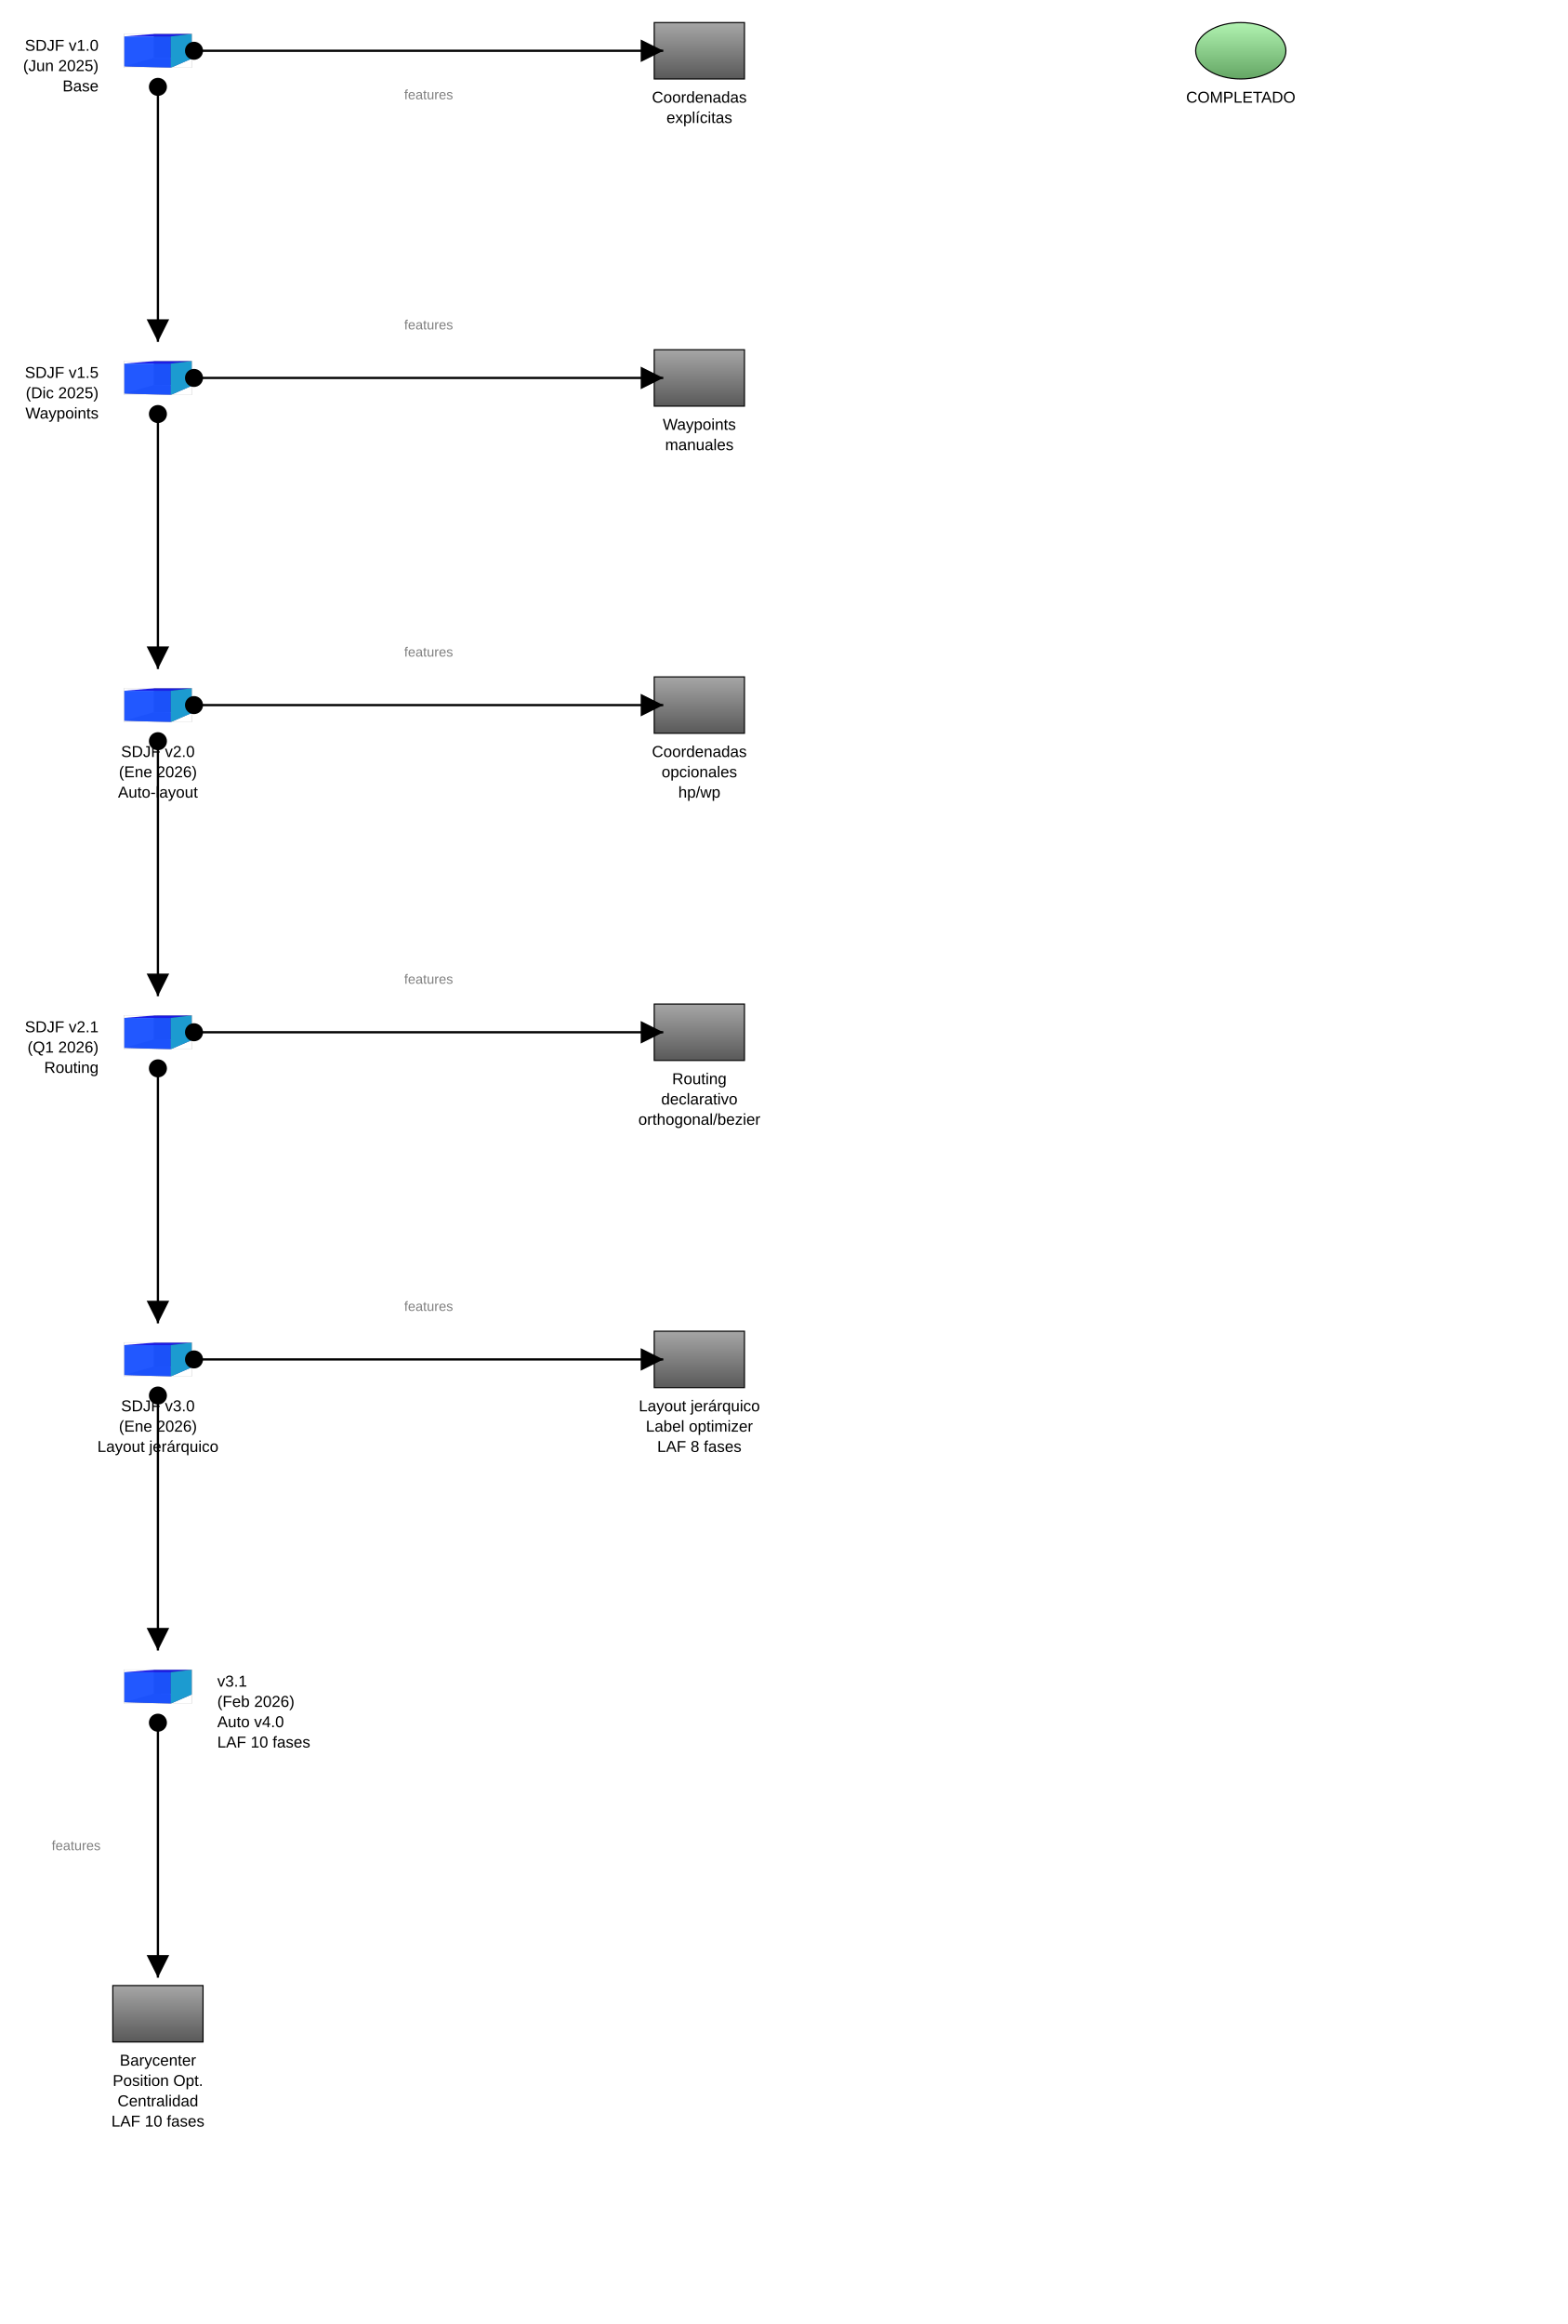
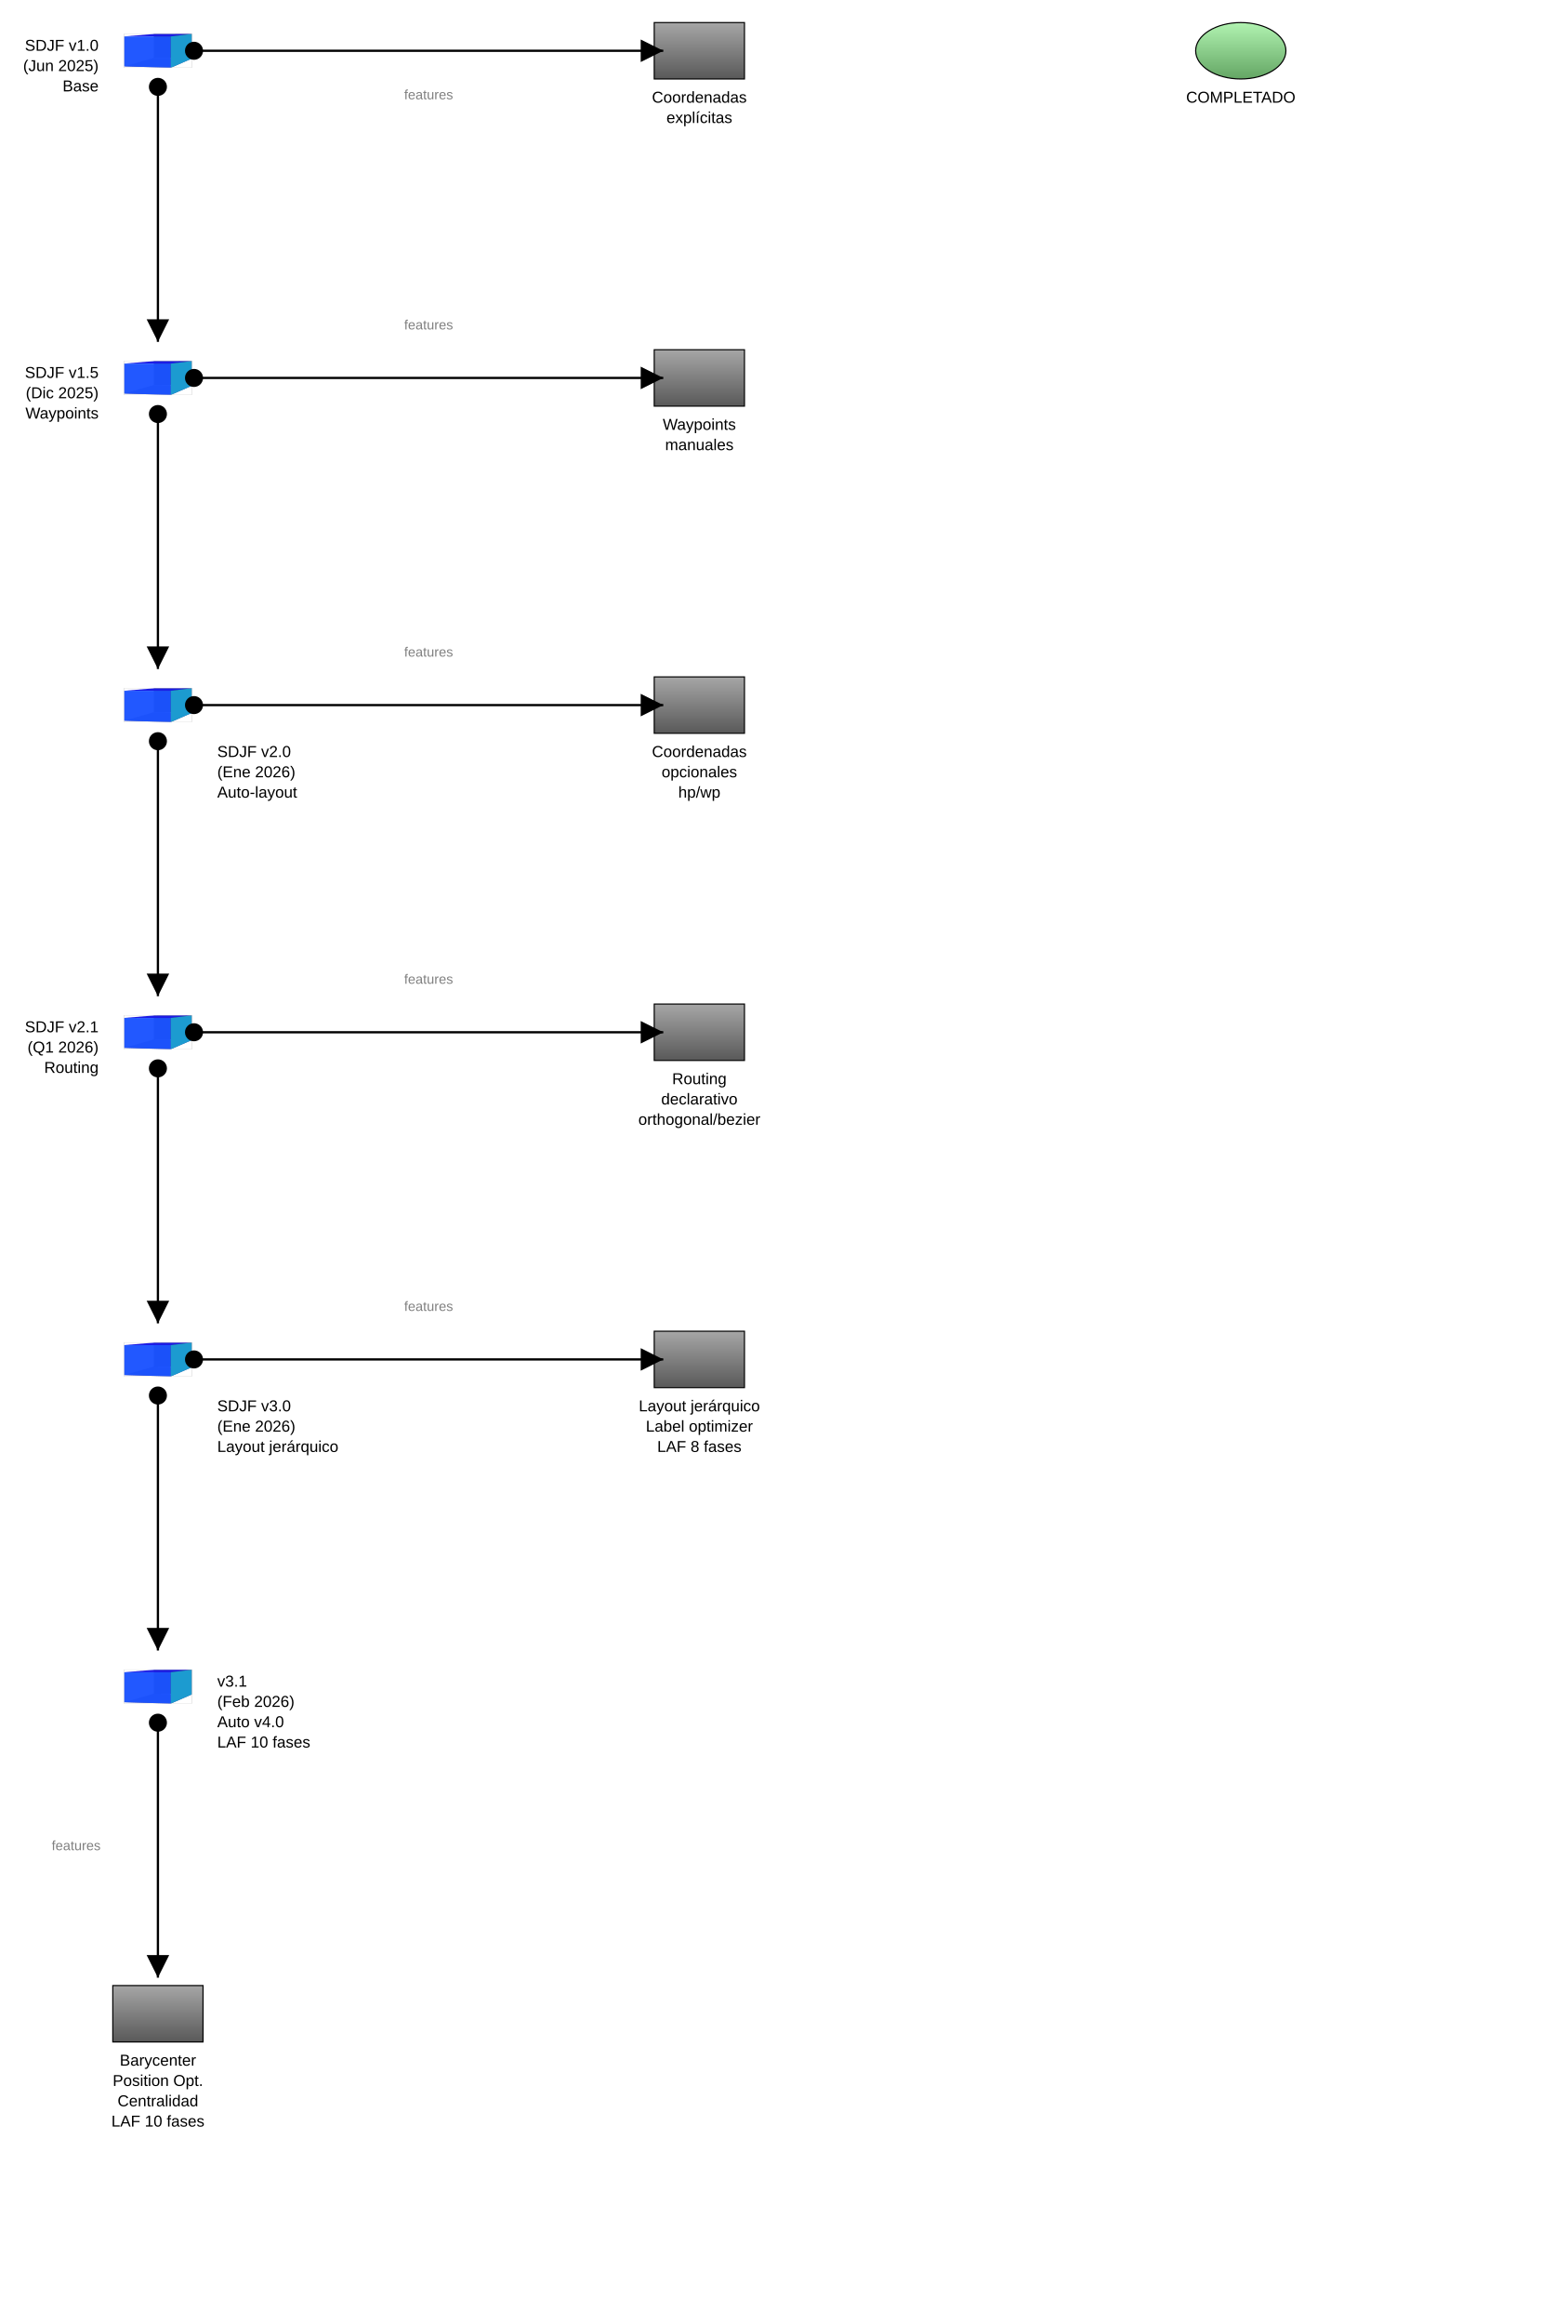
<svg xmlns="http://www.w3.org/2000/svg" baseProfile="full" height="2060.0" version="1.1" viewBox="0,0,1390.0,2060.0" width="1390.0">
  <defs>
    <marker id="arrow-end" markerHeight="10" markerWidth="10" orient="auto" refX="10" refY="5">
      <path d="M 0 0 L 10 5 L 0 10 z" fill="black" />
    </marker>
    <marker id="arrow-start" markerHeight="10" markerWidth="10" orient="auto" refX="0" refY="5">
      <path d="M 10 0 L 0 5 L 10 10 z" fill="black" />
    </marker>
    <marker id="circle-start" markerHeight="10" markerWidth="10" orient="auto" refX="5" refY="5">
      <circle cx="5" cy="5" fill="black" r="4" />
    </marker>
    <marker id="circle-end" markerHeight="10" markerWidth="10" orient="auto" refX="5" refY="5">
      <circle cx="5" cy="5" fill="black" r="4" />
    </marker>
    <linearGradient id="gradient-v1.0" x1="0%" x2="0%" y1="0%" y2="100%">
      <stop offset="0%" stop-color="#b1f3b1" />
      <stop offset="100%" stop-color="#64a664" />
    </linearGradient>
    <linearGradient id="gradient-v1.5" x1="0%" x2="0%" y1="0%" y2="100%">
      <stop offset="0%" stop-color="#c5e3ed" />
      <stop offset="100%" stop-color="#7997a1" />
    </linearGradient>
    <linearGradient id="gradient-v2.0" x1="0%" x2="0%" y1="0%" y2="100%">
      <stop offset="0%" stop-color="#ffe34c" />
      <stop offset="100%" stop-color="#b29600" />
    </linearGradient>
    <linearGradient id="gradient-v2.1" x1="0%" x2="0%" y1="0%" y2="100%">
      <stop offset="0%" stop-color="#ffc04c" />
      <stop offset="100%" stop-color="#b27300" />
    </linearGradient>
    <linearGradient id="gradient-v3.0" x1="0%" x2="0%" y1="0%" y2="100%">
      <stop offset="0%" stop-color="#ffe34c" />
      <stop offset="100%" stop-color="#b29600" />
    </linearGradient>
    <linearGradient id="gradient-v3.1" x1="0%" x2="0%" y1="0%" y2="100%">
      <stop offset="0%" stop-color="#a6a6a6" />
      <stop offset="100%" stop-color="#595959" />
    </linearGradient>
    <linearGradient id="gradient-feat-coords" x1="0%" x2="0%" y1="0%" y2="100%">
      <stop offset="0%" stop-color="#a6a6a6" />
      <stop offset="100%" stop-color="#595959" />
    </linearGradient>
    <linearGradient id="gradient-feat-waypoints" x1="0%" x2="0%" y1="0%" y2="100%">
      <stop offset="0%" stop-color="#a6a6a6" />
      <stop offset="100%" stop-color="#595959" />
    </linearGradient>
    <linearGradient id="gradient-feat-autolayout" x1="0%" x2="0%" y1="0%" y2="100%">
      <stop offset="0%" stop-color="#a6a6a6" />
      <stop offset="100%" stop-color="#595959" />
    </linearGradient>
    <linearGradient id="gradient-feat-routing" x1="0%" x2="0%" y1="0%" y2="100%">
      <stop offset="0%" stop-color="#a6a6a6" />
      <stop offset="100%" stop-color="#595959" />
    </linearGradient>
    <linearGradient id="gradient-feat-hierarchical" x1="0%" x2="0%" y1="0%" y2="100%">
      <stop offset="0%" stop-color="#a6a6a6" />
      <stop offset="100%" stop-color="#595959" />
    </linearGradient>
    <linearGradient id="gradient-feat-v4" x1="0%" x2="0%" y1="0%" y2="100%">
      <stop offset="0%" stop-color="#a6a6a6" />
      <stop offset="100%" stop-color="#595959" />
    </linearGradient>
    <linearGradient id="gradient-status-done" x1="0%" x2="0%" y1="0%" y2="100%">
      <stop offset="0%" stop-color="#b1f3b1" />
      <stop offset="100%" stop-color="#64a664" />
    </linearGradient>
  </defs>
  <g id="v1.0">
    <g transform="translate(110.0,30.0) scale(1.204819,0.6928406) translate(-0.9,-1.4)">
      <path d="M 22.754,32.117 0.945,43 V 4.729 L 22.754,1.57 Z" fill="#e9e9ff" stroke="none" />
      <path d="M 50.713,33.121 V 1.463 L 22.754,1.57 V 32.117 Z" fill="#353564" stroke="none" />
      <path d="M 50.713,33.121 35.296,44.771 0.945,43 22.754,32.117 Z" fill="#4d4d9f" stroke="none" />
      <path d="M 50.713,1.463 35.296,4.738 0.945,4.729 22.754,1.57 Z" fill="#1c1ce6" opacity="1" stroke="none" />
      <path d="M 35.296,44.771 V 4.738 L 0.945,4.729 V 43 Z" fill="#1a52ff" opacity="0.96" stroke="none" />
      <path d="M 50.713,33.121 35.296,44.771 V 4.738 L 50.713,1.463 Z" fill="#1c9bd0" stroke="none" />
      <rect fill="none" height="43.3" opacity="0.67" stroke="#cbcbcb" stroke-width="0.48" width="49.8" x="0.9" y="1.4" />
    </g>
  </g>
  <g id="v1.5">
    <g transform="translate(110.0,320.0) scale(1.204819,0.6928406) translate(-0.9,-1.4)">
      <path d="M 22.754,32.117 0.945,43 V 4.729 L 22.754,1.57 Z" fill="#e9e9ff" stroke="none" />
      <path d="M 50.713,33.121 V 1.463 L 22.754,1.57 V 32.117 Z" fill="#353564" stroke="none" />
      <path d="M 50.713,33.121 35.296,44.771 0.945,43 22.754,32.117 Z" fill="#4d4d9f" stroke="none" />
      <path d="M 50.713,1.463 35.296,4.738 0.945,4.729 22.754,1.57 Z" fill="#1c1ce6" opacity="1" stroke="none" />
      <path d="M 35.296,44.771 V 4.738 L 0.945,4.729 V 43 Z" fill="#1a52ff" opacity="0.96" stroke="none" />
      <path d="M 50.713,33.121 35.296,44.771 V 4.738 L 50.713,1.463 Z" fill="#1c9bd0" stroke="none" />
      <rect fill="none" height="43.3" opacity="0.67" stroke="#cbcbcb" stroke-width="0.48" width="49.8" x="0.9" y="1.4" />
    </g>
  </g>
  <g id="v2.0">
    <g transform="translate(110.0,610.0) scale(1.204819,0.6928406) translate(-0.9,-1.4)">
      <path d="M 22.754,32.117 0.945,43 V 4.729 L 22.754,1.57 Z" fill="#e9e9ff" stroke="none" />
      <path d="M 50.713,33.121 V 1.463 L 22.754,1.57 V 32.117 Z" fill="#353564" stroke="none" />
      <path d="M 50.713,33.121 35.296,44.771 0.945,43 22.754,32.117 Z" fill="#4d4d9f" stroke="none" />
      <path d="M 50.713,1.463 35.296,4.738 0.945,4.729 22.754,1.57 Z" fill="#1c1ce6" opacity="1" stroke="none" />
      <path d="M 35.296,44.771 V 4.738 L 0.945,4.729 V 43 Z" fill="#1a52ff" opacity="0.96" stroke="none" />
      <path d="M 50.713,33.121 35.296,44.771 V 4.738 L 50.713,1.463 Z" fill="#1c9bd0" stroke="none" />
      <rect fill="none" height="43.3" opacity="0.67" stroke="#cbcbcb" stroke-width="0.48" width="49.8" x="0.9" y="1.4" />
    </g>
  </g>
  <g id="v2.1">
    <g transform="translate(110.0,900.0) scale(1.204819,0.6928406) translate(-0.9,-1.4)">
      <path d="M 22.754,32.117 0.945,43 V 4.729 L 22.754,1.57 Z" fill="#e9e9ff" stroke="none" />
      <path d="M 50.713,33.121 V 1.463 L 22.754,1.57 V 32.117 Z" fill="#353564" stroke="none" />
      <path d="M 50.713,33.121 35.296,44.771 0.945,43 22.754,32.117 Z" fill="#4d4d9f" stroke="none" />
      <path d="M 50.713,1.463 35.296,4.738 0.945,4.729 22.754,1.57 Z" fill="#1c1ce6" opacity="1" stroke="none" />
      <path d="M 35.296,44.771 V 4.738 L 0.945,4.729 V 43 Z" fill="#1a52ff" opacity="0.96" stroke="none" />
      <path d="M 50.713,33.121 35.296,44.771 V 4.738 L 50.713,1.463 Z" fill="#1c9bd0" stroke="none" />
      <rect fill="none" height="43.3" opacity="0.67" stroke="#cbcbcb" stroke-width="0.48" width="49.8" x="0.9" y="1.4" />
    </g>
  </g>
  <g id="v3.0">
    <g transform="translate(110.0,1190.0) scale(1.204819,0.6928406) translate(-0.9,-1.4)">
      <path d="M 22.754,32.117 0.945,43 V 4.729 L 22.754,1.57 Z" fill="#e9e9ff" stroke="none" />
      <path d="M 50.713,33.121 V 1.463 L 22.754,1.57 V 32.117 Z" fill="#353564" stroke="none" />
      <path d="M 50.713,33.121 35.296,44.771 0.945,43 22.754,32.117 Z" fill="#4d4d9f" stroke="none" />
      <path d="M 50.713,1.463 35.296,4.738 0.945,4.729 22.754,1.57 Z" fill="#1c1ce6" opacity="1" stroke="none" />
      <path d="M 35.296,44.771 V 4.738 L 0.945,4.729 V 43 Z" fill="#1a52ff" opacity="0.96" stroke="none" />
      <path d="M 50.713,33.121 35.296,44.771 V 4.738 L 50.713,1.463 Z" fill="#1c9bd0" stroke="none" />
      <rect fill="none" height="43.3" opacity="0.67" stroke="#cbcbcb" stroke-width="0.48" width="49.8" x="0.9" y="1.4" />
    </g>
  </g>
  <g id="v3.1">
    <g transform="translate(110.0,1480.0) scale(1.204819,0.6928406) translate(-0.9,-1.4)">
      <path d="M 22.754,32.117 0.945,43 V 4.729 L 22.754,1.57 Z" fill="#e9e9ff" stroke="none" />
      <path d="M 50.713,33.121 V 1.463 L 22.754,1.57 V 32.117 Z" fill="#353564" stroke="none" />
      <path d="M 50.713,33.121 35.296,44.771 0.945,43 22.754,32.117 Z" fill="#4d4d9f" stroke="none" />
      <path d="M 50.713,1.463 35.296,4.738 0.945,4.729 22.754,1.57 Z" fill="#1c1ce6" opacity="1" stroke="none" />
      <path d="M 35.296,44.771 V 4.738 L 0.945,4.729 V 43 Z" fill="#1a52ff" opacity="0.96" stroke="none" />
      <path d="M 50.713,33.121 35.296,44.771 V 4.738 L 50.713,1.463 Z" fill="#1c9bd0" stroke="none" />
      <rect fill="none" height="43.3" opacity="0.67" stroke="#cbcbcb" stroke-width="0.48" width="49.8" x="0.9" y="1.4" />
    </g>
  </g>
  <rect fill="url(#gradient-feat-coords)" height="50" stroke="black" width="80" x="580.0" y="20.0" />
  <rect fill="url(#gradient-feat-waypoints)" height="50" stroke="black" width="80" x="580.0" y="310.0" />
  <rect fill="url(#gradient-feat-autolayout)" height="50" stroke="black" width="80" x="580.0" y="600.0" />
  <rect fill="url(#gradient-feat-routing)" height="50" stroke="black" width="80" x="580.0" y="890.0" />
  <rect fill="url(#gradient-feat-hierarchical)" height="50" stroke="black" width="80" x="580.0" y="1180.0" />
  <rect fill="url(#gradient-feat-v4)" height="50" stroke="black" width="80" x="100.0" y="1760.0" />
  <ellipse cx="1100.0" cy="45.0" fill="url(#gradient-status-done)" rx="40.0" ry="25.0" stroke="black" />
  <line marker-end="url(#arrow-end)" marker-start="url(#circle-start)" stroke="black" stroke-width="2" x1="140.0" x2="140.0" y1="77.0" y2="303.0" />
  <line marker-end="url(#arrow-end)" marker-start="url(#circle-start)" stroke="black" stroke-width="2" x1="140.0" x2="140.0" y1="367.0" y2="593.0" />
  <line marker-end="url(#arrow-end)" marker-start="url(#circle-start)" stroke="black" stroke-width="2" x1="140.0" x2="140.0" y1="657.0" y2="883.0" />
  <line marker-end="url(#arrow-end)" marker-start="url(#circle-start)" stroke="black" stroke-width="2" x1="140.0" x2="140.0" y1="947.0" y2="1173.0" />
  <line marker-end="url(#arrow-end)" marker-start="url(#circle-start)" stroke="black" stroke-width="2" x1="140.0" x2="140.0" y1="1237.0" y2="1463.0" />
  <line marker-end="url(#arrow-end)" marker-start="url(#circle-start)" stroke="black" stroke-width="2" x1="172.0" x2="588.0" y1="45.0" y2="45.0" />
  <line marker-end="url(#arrow-end)" marker-start="url(#circle-start)" stroke="black" stroke-width="2" x1="172.0" x2="588.0" y1="335.0" y2="335.0" />
  <line marker-end="url(#arrow-end)" marker-start="url(#circle-start)" stroke="black" stroke-width="2" x1="172.0" x2="588.0" y1="625.0" y2="625.0" />
  <line marker-end="url(#arrow-end)" marker-start="url(#circle-start)" stroke="black" stroke-width="2" x1="172.0" x2="588.0" y1="915.0" y2="915.0" />
  <line marker-end="url(#arrow-end)" marker-start="url(#circle-start)" stroke="black" stroke-width="2" x1="172.0" x2="588.0" y1="1205.0" y2="1205.0" />
  <line marker-end="url(#arrow-end)" marker-start="url(#circle-start)" stroke="black" stroke-width="2" x1="140.0" x2="140.0" y1="1527.0" y2="1753.0" />
  <text fill="black" font-family="Arial, sans-serif" font-size="14px" text-anchor="end" x="87.4" y="45.0">SDJF v1.0</text>
  <text fill="black" font-family="Arial, sans-serif" font-size="14px" text-anchor="end" x="87.4" y="63.0">(Jun 2025)</text>
  <text fill="black" font-family="Arial, sans-serif" font-size="14px" text-anchor="end" x="87.4" y="81.0">Base</text>
  <text fill="black" font-family="Arial, sans-serif" font-size="14px" text-anchor="end" x="87.4" y="335.0">SDJF v1.5</text>
  <text fill="black" font-family="Arial, sans-serif" font-size="14px" text-anchor="end" x="87.4" y="353.0">(Dic 2025)</text>
  <text fill="black" font-family="Arial, sans-serif" font-size="14px" text-anchor="end" x="87.4" y="371.0">Waypoints</text>
-   <text fill="black" font-family="Arial, sans-serif" font-size="14px" text-anchor="middle" x="140.0" y="671.0">SDJF v2.0</text>
-   <text fill="black" font-family="Arial, sans-serif" font-size="14px" text-anchor="middle" x="140.0" y="689.0">(Ene 2026)</text>
-   <text fill="black" font-family="Arial, sans-serif" font-size="14px" text-anchor="middle" x="140.0" y="707.0">Auto-layout</text>
+   <text fill="black" font-family="Arial, sans-serif" font-size="14px" text-anchor="start" x="192.6" y="671.0">SDJF v2.0</text>
+   <text fill="black" font-family="Arial, sans-serif" font-size="14px" text-anchor="start" x="192.6" y="689.0">(Ene 2026)</text>
+   <text fill="black" font-family="Arial, sans-serif" font-size="14px" text-anchor="start" x="192.6" y="707.0">Auto-layout</text>
  <text fill="black" font-family="Arial, sans-serif" font-size="14px" text-anchor="end" x="87.4" y="915.0">SDJF v2.1</text>
  <text fill="black" font-family="Arial, sans-serif" font-size="14px" text-anchor="end" x="87.4" y="933.0">(Q1 2026)</text>
  <text fill="black" font-family="Arial, sans-serif" font-size="14px" text-anchor="end" x="87.4" y="951.0">Routing</text>
-   <text fill="black" font-family="Arial, sans-serif" font-size="14px" text-anchor="middle" x="140.0" y="1251.0">SDJF v3.0</text>
-   <text fill="black" font-family="Arial, sans-serif" font-size="14px" text-anchor="middle" x="140.0" y="1269.0">(Ene 2026)</text>
-   <text fill="black" font-family="Arial, sans-serif" font-size="14px" text-anchor="middle" x="140.0" y="1287.0">Layout jerárquico</text>
+   <text fill="black" font-family="Arial, sans-serif" font-size="14px" text-anchor="start" x="192.6" y="1251.0">SDJF v3.0</text>
+   <text fill="black" font-family="Arial, sans-serif" font-size="14px" text-anchor="start" x="192.6" y="1269.0">(Ene 2026)</text>
+   <text fill="black" font-family="Arial, sans-serif" font-size="14px" text-anchor="start" x="192.6" y="1287.0">Layout jerárquico</text>
  <text fill="black" font-family="Arial, sans-serif" font-size="14px" text-anchor="start" x="192.6" y="1495.0">v3.1</text>
  <text fill="black" font-family="Arial, sans-serif" font-size="14px" text-anchor="start" x="192.6" y="1513.0">(Feb 2026)</text>
  <text fill="black" font-family="Arial, sans-serif" font-size="14px" text-anchor="start" x="192.6" y="1531.0">Auto v4.0</text>
  <text fill="black" font-family="Arial, sans-serif" font-size="14px" text-anchor="start" x="192.6" y="1549.0">LAF 10 fases</text>
  <text fill="black" font-family="Arial, sans-serif" font-size="14px" text-anchor="middle" x="620.0" y="91.0">Coordenadas</text>
  <text fill="black" font-family="Arial, sans-serif" font-size="14px" text-anchor="middle" x="620.0" y="109.0">explícitas</text>
  <text fill="black" font-family="Arial, sans-serif" font-size="14px" text-anchor="middle" x="620.0" y="381.0">Waypoints</text>
  <text fill="black" font-family="Arial, sans-serif" font-size="14px" text-anchor="middle" x="620.0" y="399.0">manuales</text>
  <text fill="black" font-family="Arial, sans-serif" font-size="14px" text-anchor="middle" x="620.0" y="671.0">Coordenadas</text>
  <text fill="black" font-family="Arial, sans-serif" font-size="14px" text-anchor="middle" x="620.0" y="689.0">opcionales</text>
  <text fill="black" font-family="Arial, sans-serif" font-size="14px" text-anchor="middle" x="620.0" y="707.0">hp/wp</text>
  <text fill="black" font-family="Arial, sans-serif" font-size="14px" text-anchor="middle" x="620.0" y="961.0">Routing</text>
  <text fill="black" font-family="Arial, sans-serif" font-size="14px" text-anchor="middle" x="620.0" y="979.0">declarativo</text>
  <text fill="black" font-family="Arial, sans-serif" font-size="14px" text-anchor="middle" x="620.0" y="997.0">orthogonal/bezier</text>
  <text fill="black" font-family="Arial, sans-serif" font-size="14px" text-anchor="middle" x="620.0" y="1251.0">Layout jerárquico</text>
  <text fill="black" font-family="Arial, sans-serif" font-size="14px" text-anchor="middle" x="620.0" y="1269.0">Label optimizer</text>
  <text fill="black" font-family="Arial, sans-serif" font-size="14px" text-anchor="middle" x="620.0" y="1287.0">LAF 8 fases</text>
  <text fill="black" font-family="Arial, sans-serif" font-size="14px" text-anchor="middle" x="140.0" y="1831.0">Barycenter</text>
  <text fill="black" font-family="Arial, sans-serif" font-size="14px" text-anchor="middle" x="140.0" y="1849.0">Position Opt.</text>
  <text fill="black" font-family="Arial, sans-serif" font-size="14px" text-anchor="middle" x="140.0" y="1867.0">Centralidad</text>
  <text fill="black" font-family="Arial, sans-serif" font-size="14px" text-anchor="middle" x="140.0" y="1885.0">LAF 10 fases</text>
  <text fill="black" font-family="Arial, sans-serif" font-size="14px" text-anchor="middle" x="1100.0" y="91.0">COMPLETADO</text>
  <text fill="gray" font-family="Arial, sans-serif" font-size="12px" text-anchor="middle" x="380.0" y="88.0">features</text>
  <text fill="gray" font-family="Arial, sans-serif" font-size="12px" text-anchor="middle" x="380.0" y="292.0">features</text>
  <text fill="gray" font-family="Arial, sans-serif" font-size="12px" text-anchor="middle" x="380.0" y="582.0">features</text>
  <text fill="gray" font-family="Arial, sans-serif" font-size="12px" text-anchor="middle" x="380.0" y="872.0">features</text>
  <text fill="gray" font-family="Arial, sans-serif" font-size="12px" text-anchor="middle" x="380.0" y="1162.0">features</text>
  <text fill="gray" font-family="Arial, sans-serif" font-size="12px" text-anchor="end" x="89.2" y="1640.0">features</text>
</svg>
